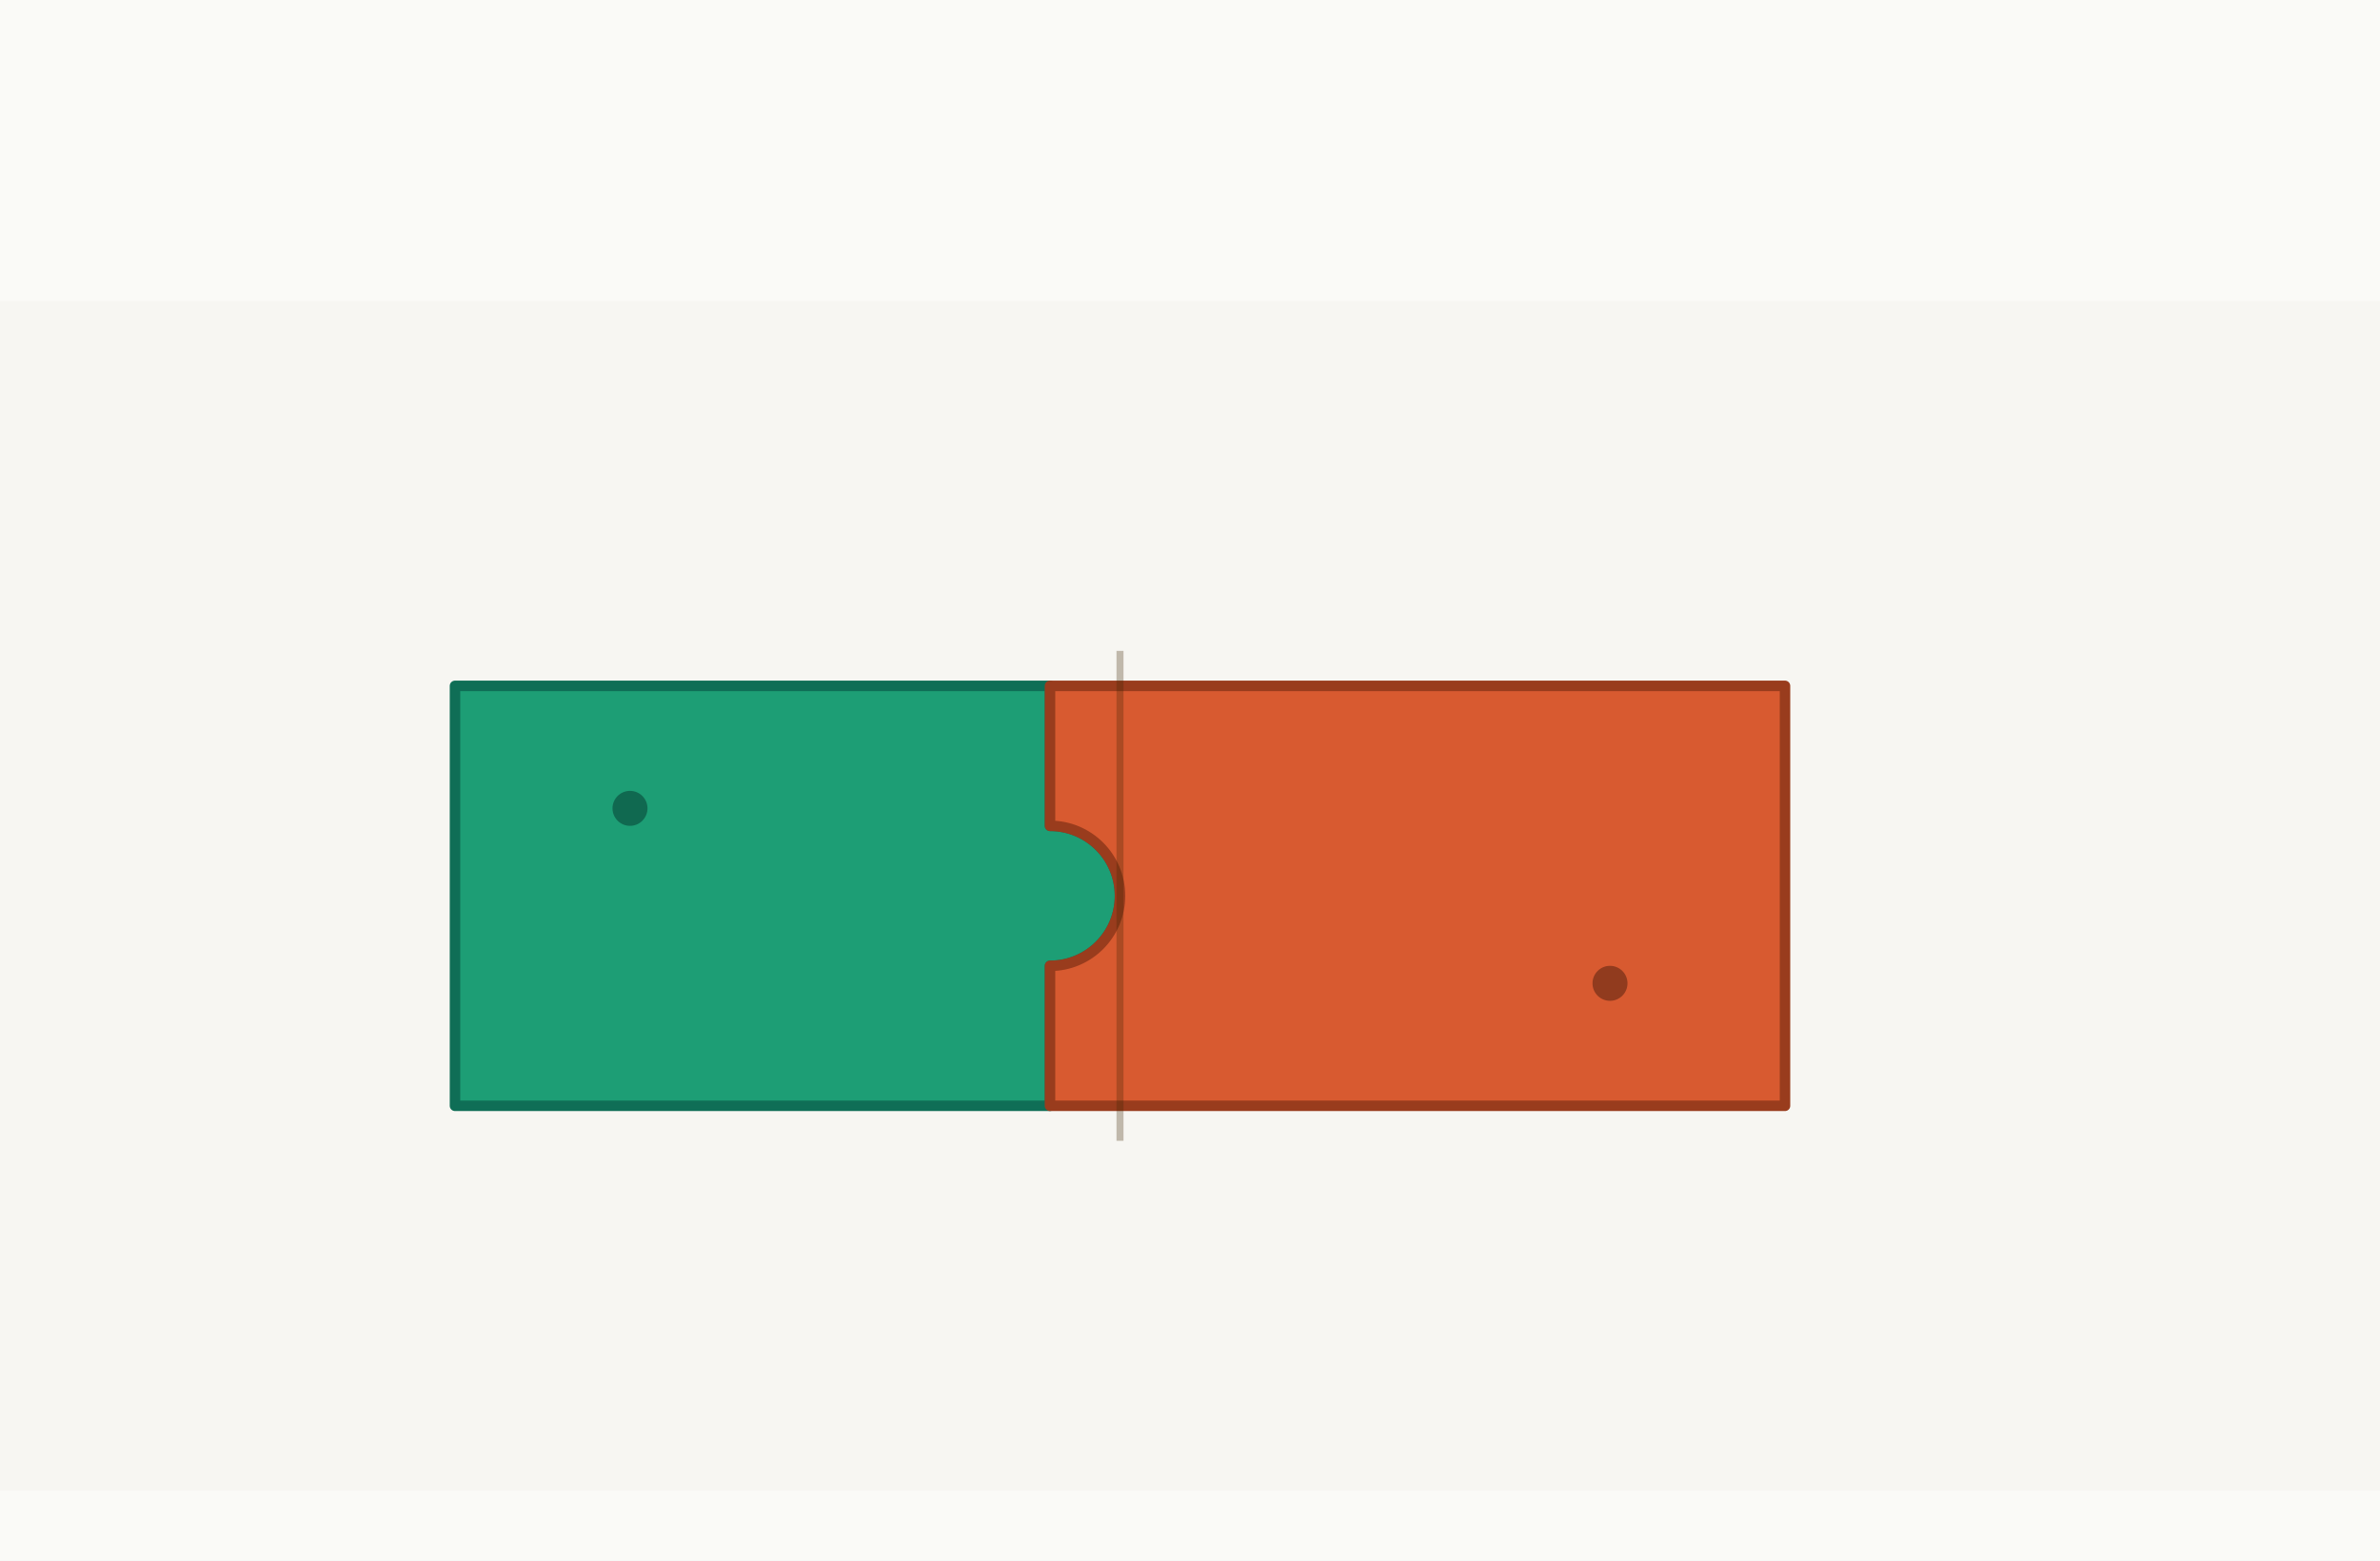
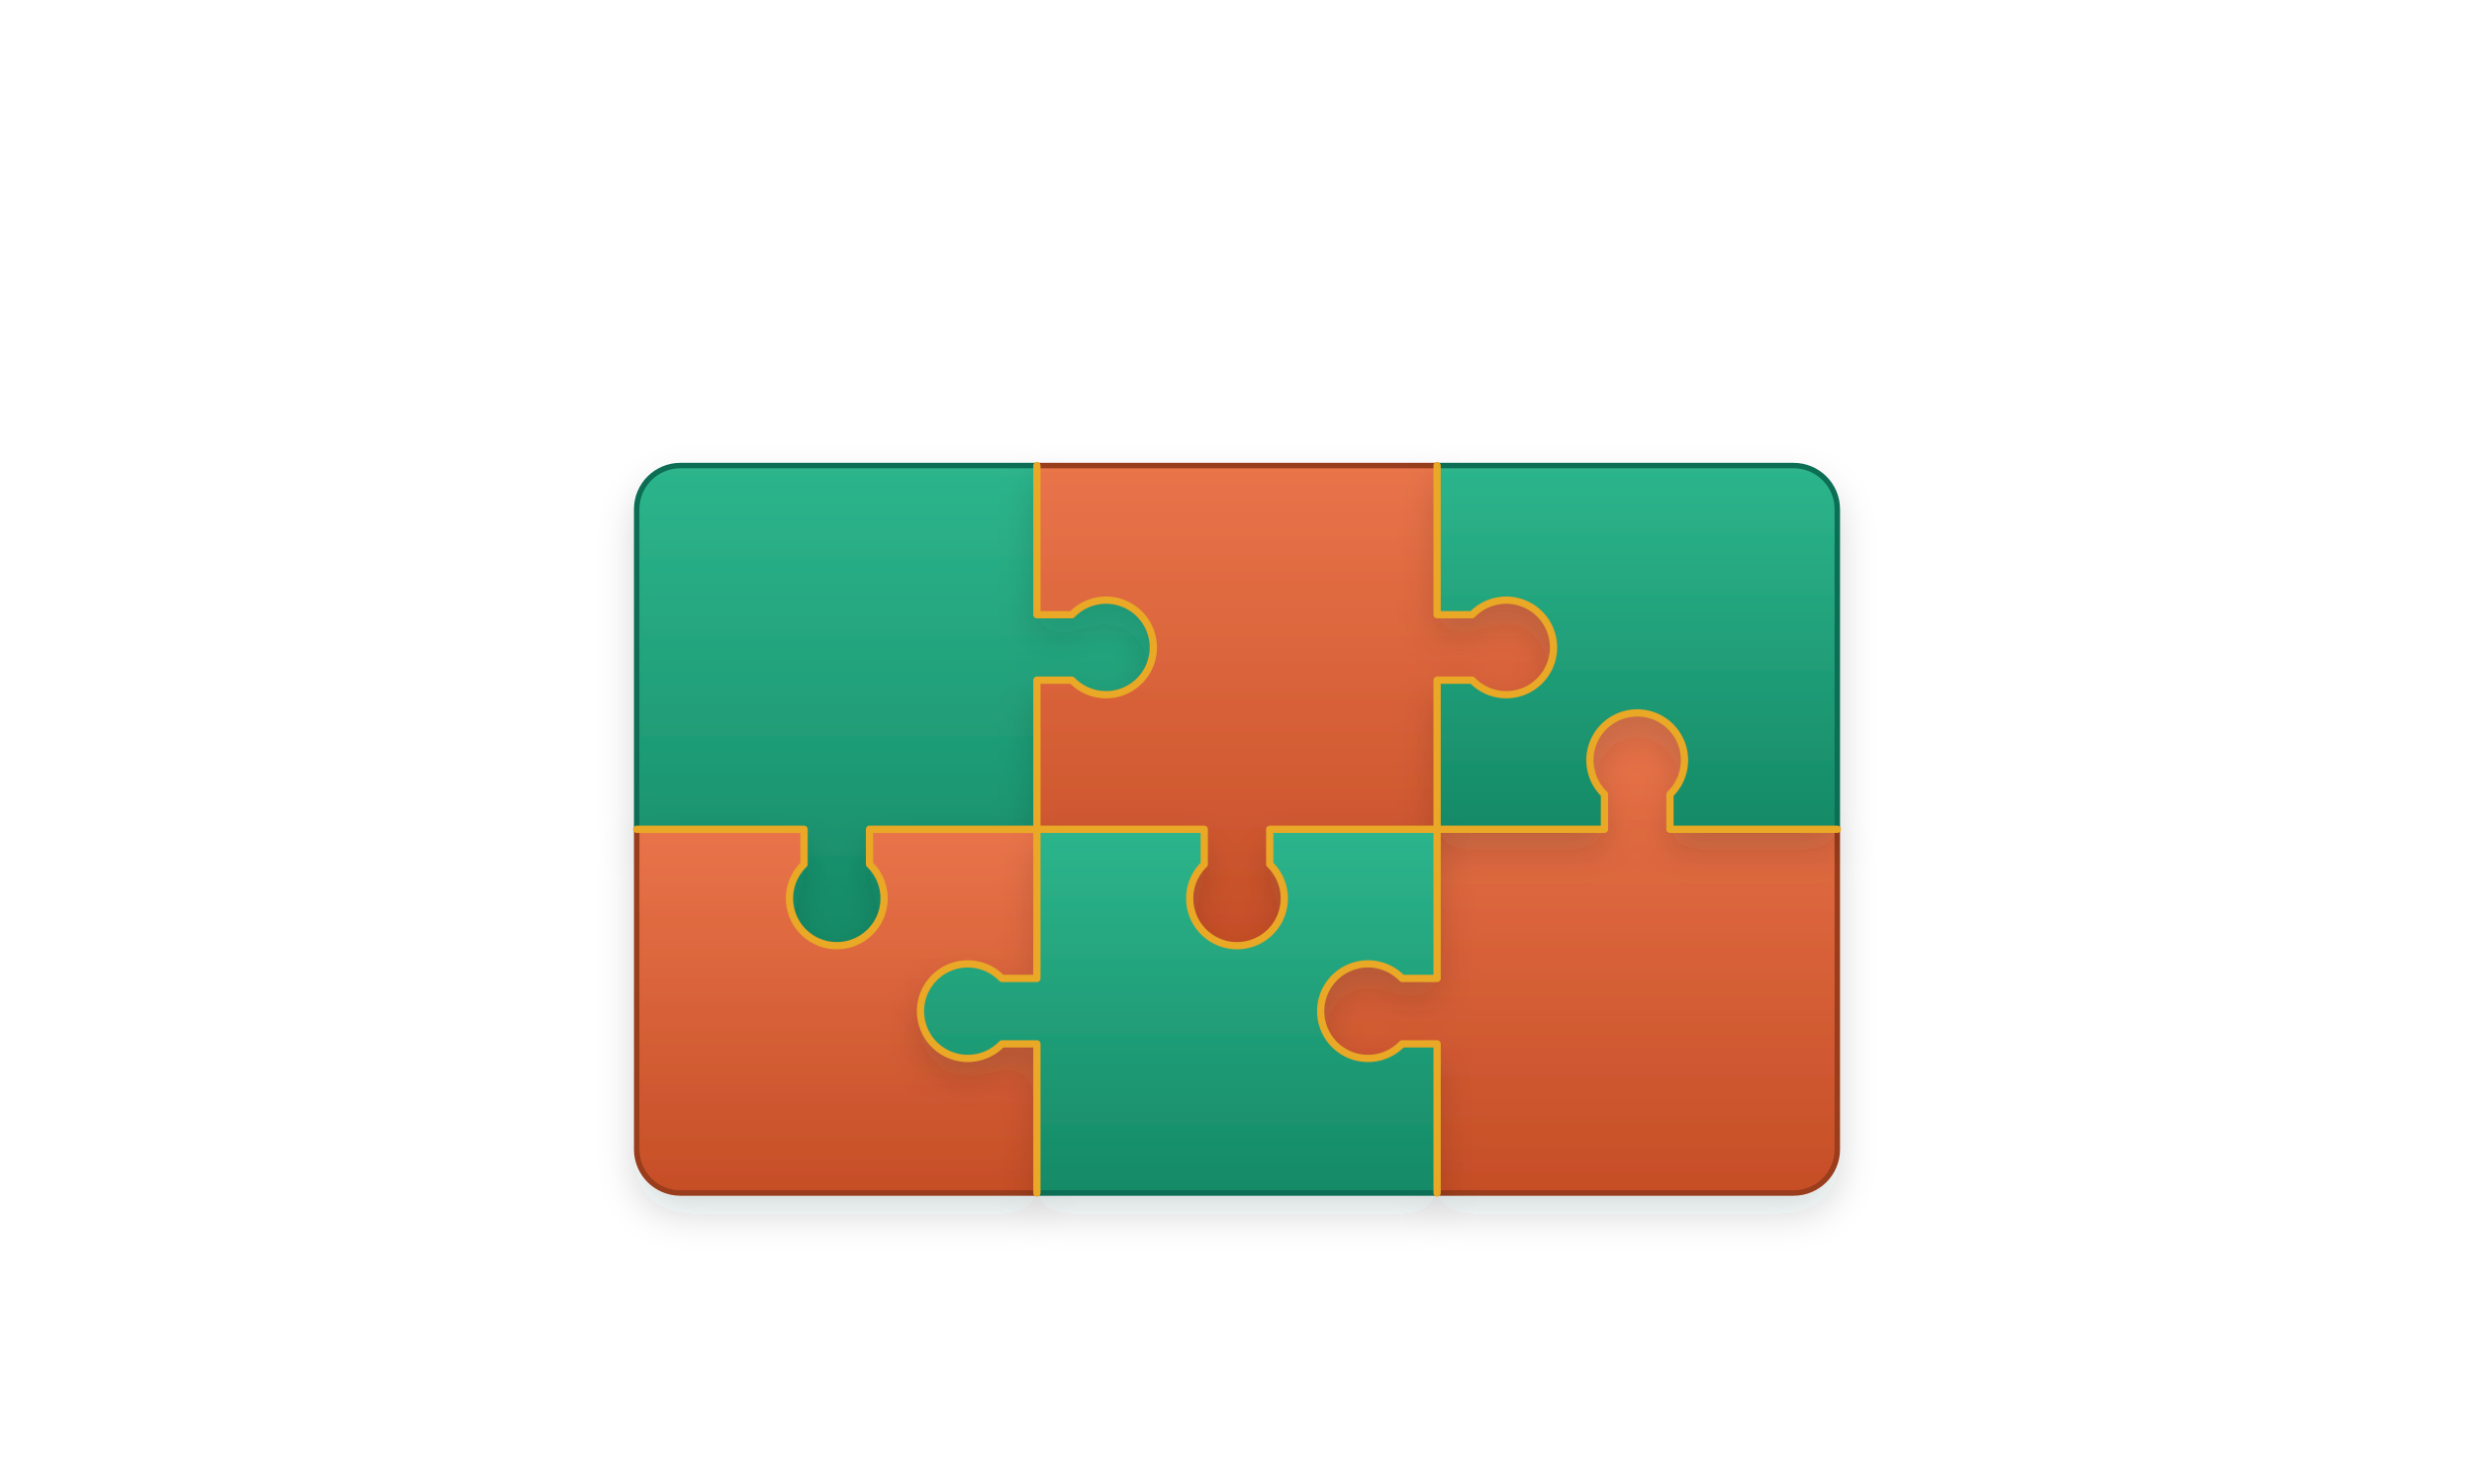
- <svg xmlns="http://www.w3.org/2000/svg" width="100%" viewBox="0 0 680 446" role="img">
-   <rect x="0" y="0" width="680" height="446" fill="#FAFAF7" />
-   <svg x="0" y="86" width="680" height="340" viewBox="0 0 680 340">
-     <style>
- .b04-pieceA{animation:b04-pieceAAnim 5s cubic-bezier(0.45,0,0.55,1) infinite}
- .b04-pieceB{animation:b04-pieceBAnim 5s cubic-bezier(0.45,0,0.55,1) infinite}
- .b04-seam{animation:b04-seamAnim 5s steps(1,end) infinite}
- @keyframes b04-pieceAAnim{0%,10%{transform:translateX(-90px)}45%,65%{transform:translateX(0px)}90%,100%{transform:translateX(-90px)}}
- @keyframes b04-pieceBAnim{0%,10%{transform:translateX(90px)}45%,65%{transform:translateX(0px)}90%,100%{transform:translateX(90px)}}
- @keyframes b04-seamAnim{0%,47%{opacity:0}52%,60%{opacity:1}90%,100%{opacity:0}}
+ <svg xmlns="http://www.w3.org/2000/svg" viewBox="0 0 680 408" width="100%" role="img" aria-labelledby="b04-title b04-desc">
+   <defs>
+     <linearGradient id="b04-gInk" x1="0" y1="0" x2="0" y2="1">
+       <stop offset="0" stop-color="#3A4755" />
+       <stop offset="1" stop-color="#1F2933" />
+     </linearGradient>
+     <linearGradient id="b04-gInkH" x1="0" y1="0" x2="1" y2="0">
+       <stop offset="0" stop-color="#2B3641" />
+       <stop offset=".5" stop-color="#3E4C59" />
+       <stop offset="1" stop-color="#2B3641" />
+     </linearGradient>
+     <linearGradient id="b04-gGreen" x1="0" y1="0" x2="0" y2="1">
+       <stop offset="0" stop-color="#2DB58C" />
+       <stop offset="1" stop-color="#158A66" />
+     </linearGradient>
+     <linearGradient id="b04-gOrange" x1="0" y1="0" x2="0" y2="1">
+       <stop offset="0" stop-color="#E9744A" />
+       <stop offset="1" stop-color="#C64E27" />
+     </linearGradient>
+     <radialGradient id="b04-gGlow" cx="50%" cy="50%" r="50%">
+       <stop offset="0" stop-color="#F6D387" stop-opacity=".95" />
+       <stop offset=".45" stop-color="#F6D387" stop-opacity=".45" />
+       <stop offset="1" stop-color="#F6D387" stop-opacity="0" />
+     </radialGradient>
+     <filter id="b04-sh" x="-20%" y="-20%" width="140%" height="160%">
+       <feDropShadow dx="0" dy="5" stdDeviation="5" flood-color="#1F2933" flood-opacity=".16" />
+     </filter>
+     <filter id="b04-blur" x="-50%" y="-200%" width="200%" height="500%">
+       <feGaussianBlur stdDeviation="5" />
+     </filter>
+     <clipPath id="b04-clip">
+       <rect x="175" y="128" width="330" height="200" rx="12" />
+     </clipPath>
+     <linearGradient id="b04-gSheen" x1="0" y1="0" x2="1" y2="0">
+       <stop offset="0" stop-color="#FFFFFF" stop-opacity="0" />
+       <stop offset=".5" stop-color="#FFFFFF" stop-opacity=".5" />
+       <stop offset="1" stop-color="#FFFFFF" stop-opacity="0" />
+     </linearGradient>
+   </defs>
+   <style>
+ .b04-sheen{animation:b04-sheen 7s cubic-bezier(0.65,0,0.35,1) infinite}
+ @keyframes b04-sheen{0%,50%{transform:translateX(0);opacity:0}52%{opacity:1}66%{transform:translateX(560px);opacity:1}67%,100%{transform:translateX(560px);opacity:0}}
+ .b04-seam{animation:b04-seam 7s cubic-bezier(0.65,0,0.35,1) infinite}
+ @keyframes b04-seam{0%,48%{opacity:0}56%,86%{opacity:1}94%,100%{opacity:0}}
+ .b04-target{animation:b04-target 7s cubic-bezier(0.65,0,0.35,1) infinite}
+ @keyframes b04-target{0%,40%{opacity:1}50%,86%{opacity:0}96%,100%{opacity:1}}
+ .b04-p0{transform-box:view-box;transform-origin:230px 178px;animation:b04-p0 7s cubic-bezier(0.22,1,0.36,1) infinite}
+ @keyframes b04-p0{0%,10%{transform:translate(-86px,-34px) rotate(-7deg)}19%,86%{transform:translate(0,0) rotate(0deg)}97%,100%{transform:translate(-86px,-34px) rotate(-7deg)}}
+ .b04-p1{transform-box:view-box;transform-origin:450px 278px;animation:b04-p1 7s cubic-bezier(0.22,1,0.36,1) infinite}
+ @keyframes b04-p1{0%,16%{transform:translate(86px,34px) rotate(-6deg)}25%,86%{transform:translate(0,0) rotate(0deg)}97%,100%{transform:translate(86px,34px) rotate(-6deg)}}
+ .b04-p2{transform-box:view-box;transform-origin:340px 178px;animation:b04-p2 7s cubic-bezier(0.22,1,0.36,1) infinite}
+ @keyframes b04-p2{0%,22%{transform:translate(0px,-40px) rotate(4deg)}31%,86%{transform:translate(0,0) rotate(0deg)}97%,100%{transform:translate(0px,-40px) rotate(4deg)}}
+ .b04-p3{transform-box:view-box;transform-origin:230px 278px;animation:b04-p3 7s cubic-bezier(0.22,1,0.36,1) infinite}
+ @keyframes b04-p3{0%,28%{transform:translate(-86px,34px) rotate(6deg)}37%,86%{transform:translate(0,0) rotate(0deg)}97%,100%{transform:translate(-86px,34px) rotate(6deg)}}
+ .b04-p4{transform-box:view-box;transform-origin:450px 178px;animation:b04-p4 7s cubic-bezier(0.22,1,0.36,1) infinite}
+ @keyframes b04-p4{0%,34%{transform:translate(86px,-34px) rotate(7deg)}43%,86%{transform:translate(0,0) rotate(0deg)}97%,100%{transform:translate(86px,-34px) rotate(7deg)}}
+ .b04-p5{transform-box:view-box;transform-origin:340px 278px;animation:b04-p5 7s cubic-bezier(0.22,1,0.36,1) infinite}
+ @keyframes b04-p5{0%,40%{transform:translate(0px,40px) rotate(-4deg)}49%,86%{transform:translate(0,0) rotate(0deg)}97%,100%{transform:translate(0px,40px) rotate(-4deg)}}
+ @media (prefers-reduced-motion:reduce){*{animation:none!important}}
</style>
-     <rect x="0" y="0" width="680" height="340" fill="#F7F6F2" />
-     <g class="b04-pieceA">
-       <path d="M130,110 L300,110 L300,150 A20,20 0 0 1 300,190 L300,230 L130,230 Z" fill="#1D9E75" stroke="#0F6E56" stroke-width="3" stroke-linejoin="round" />
-       <circle cx="180" cy="145" r="5" fill="#04342C" opacity="0.5" />
-     </g>
-     <g class="b04-pieceB">
-       <path d="M510,110 L510,230 L300,230 L300,190 A20,20 0 0 0 300,150 L300,110 Z" fill="#D85A30" stroke="#993C1D" stroke-width="3" stroke-linejoin="round" />
-       <circle cx="460" cy="195" r="5" fill="#4A1B0C" opacity="0.5" />
-     </g>
-     <g class="b04-seam">
-       <line x1="320" y1="100" x2="320" y2="240" stroke="#412402" stroke-width="2" opacity="0.3" />
-     </g>
-   </svg>
+   <rect width="680" height="408" fill="#FFFFFF" />
+   <rect class="b04-target" x="175" y="128" width="330" height="200" rx="12" fill="none" stroke="#9AA5B1" stroke-width="1.25" stroke-dasharray="6 5" opacity="0" />
+   <path class="b04-p0" d="M187,128 L285,128 L285,128 L285,169 L294.62,169 A13,13 0 1 1 294.62,187 L285,187 L285,228 L285,228 L239,228 L239,237.62 A13,13 0 1 1 221,237.62 L221,228 L175,228 L175,228 L175,140 A12,12 0 0 1 187,128 Z" fill="url(#b04-gGreen)" stroke="#0F6E56" stroke-width="1.5" stroke-linejoin="round" filter="url(#b04-sh)" />
+   <path class="b04-p1" d="M395,228 L441,228 L441,218.38 A13,13 0 1 1 459,218.38 L459,228 L505,228 L505,228 L505,316 A12,12 0 0 1 493,328 L493,328 L395,328 L395,328 L395,287 L385.38,287 A13,13 0 1 1 385.38,269 L395,269 L395,228 Z" fill="url(#b04-gOrange)" stroke="#993C1D" stroke-width="1.5" stroke-linejoin="round" filter="url(#b04-sh)" />
+   <path class="b04-p2" d="M285,128 L395,128 L395,128 L395,169 L404.62,169 A13,13 0 1 1 404.62,187 L395,187 L395,228 L395,228 L349,228 L349,237.62 A13,13 0 1 1 331,237.62 L331,228 L285,228 L285,228 L285,187 L294.62,187 A13,13 0 1 0 294.62,169 L285,169 L285,128 Z" fill="url(#b04-gOrange)" stroke="#993C1D" stroke-width="1.5" stroke-linejoin="round" filter="url(#b04-sh)" />
+   <path class="b04-p3" d="M175,228 L221,228 L221,237.62 A13,13 0 1 0 239,237.62 L239,228 L285,228 L285,228 L285,269 L275.38,269 A13,13 0 1 0 275.38,287 L285,287 L285,328 L285,328 L187,328 A12,12 0 0 1 175,316 L175,316 L175,228 Z" fill="url(#b04-gOrange)" stroke="#993C1D" stroke-width="1.5" stroke-linejoin="round" filter="url(#b04-sh)" />
+   <path class="b04-p4" d="M395,128 L493,128 A12,12 0 0 1 505,140 L505,140 L505,228 L505,228 L459,228 L459,218.38 A13,13 0 1 0 441,218.38 L441,228 L395,228 L395,228 L395,187 L404.62,187 A13,13 0 1 0 404.62,169 L395,169 L395,128 Z" fill="url(#b04-gGreen)" stroke="#0F6E56" stroke-width="1.5" stroke-linejoin="round" filter="url(#b04-sh)" />
+   <path class="b04-p5" d="M285,228 L331,228 L331,237.62 A13,13 0 1 0 349,237.62 L349,228 L395,228 L395,228 L395,269 L385.38,269 A13,13 0 1 0 385.38,287 L395,287 L395,328 L395,328 L285,328 L285,328 L285,287 L275.38,287 A13,13 0 1 1 275.38,269 L285,269 L285,228 Z" fill="url(#b04-gGreen)" stroke="#0F6E56" stroke-width="1.5" stroke-linejoin="round" filter="url(#b04-sh)" />
+   <path class="b04-seam" d="M285,128 L285,169 L294.62,169 A13,13 0 1 1 294.62,187 L285,187 L285,228" fill="none" stroke="#E9A825" stroke-width="2" stroke-linecap="round" stroke-linejoin="round" />
+   <path class="b04-seam" d="M395,128 L395,169 L404.62,169 A13,13 0 1 1 404.62,187 L395,187 L395,228" fill="none" stroke="#E9A825" stroke-width="2" stroke-linecap="round" stroke-linejoin="round" />
+   <path class="b04-seam" d="M285,228 L285,269 L275.38,269 A13,13 0 1 0 275.38,287 L285,287 L285,328" fill="none" stroke="#E9A825" stroke-width="2" stroke-linecap="round" stroke-linejoin="round" />
+   <path class="b04-seam" d="M395,228 L395,269 L385.38,269 A13,13 0 1 0 385.38,287 L395,287 L395,328" fill="none" stroke="#E9A825" stroke-width="2" stroke-linecap="round" stroke-linejoin="round" />
+   <path class="b04-seam" d="M285,228 L239,228 L239,237.62 A13,13 0 1 1 221,237.62 L221,228 L175,228" fill="none" stroke="#E9A825" stroke-width="2" stroke-linecap="round" stroke-linejoin="round" />
+   <path class="b04-seam" d="M395,228 L349,228 L349,237.62 A13,13 0 1 1 331,237.62 L331,228 L285,228" fill="none" stroke="#E9A825" stroke-width="2" stroke-linecap="round" stroke-linejoin="round" />
+   <path class="b04-seam" d="M505,228 L459,228 L459,218.38 A13,13 0 1 0 441,218.38 L441,228 L395,228" fill="none" stroke="#E9A825" stroke-width="2" stroke-linecap="round" stroke-linejoin="round" />
+   <g clip-path="url(#b04-clip)">
+     <rect class="b04-sheen" x="60" y="100" width="110" height="260" fill="url(#b04-gSheen)" transform="skewX(-18)" opacity="0" />
+   </g>
</svg>
